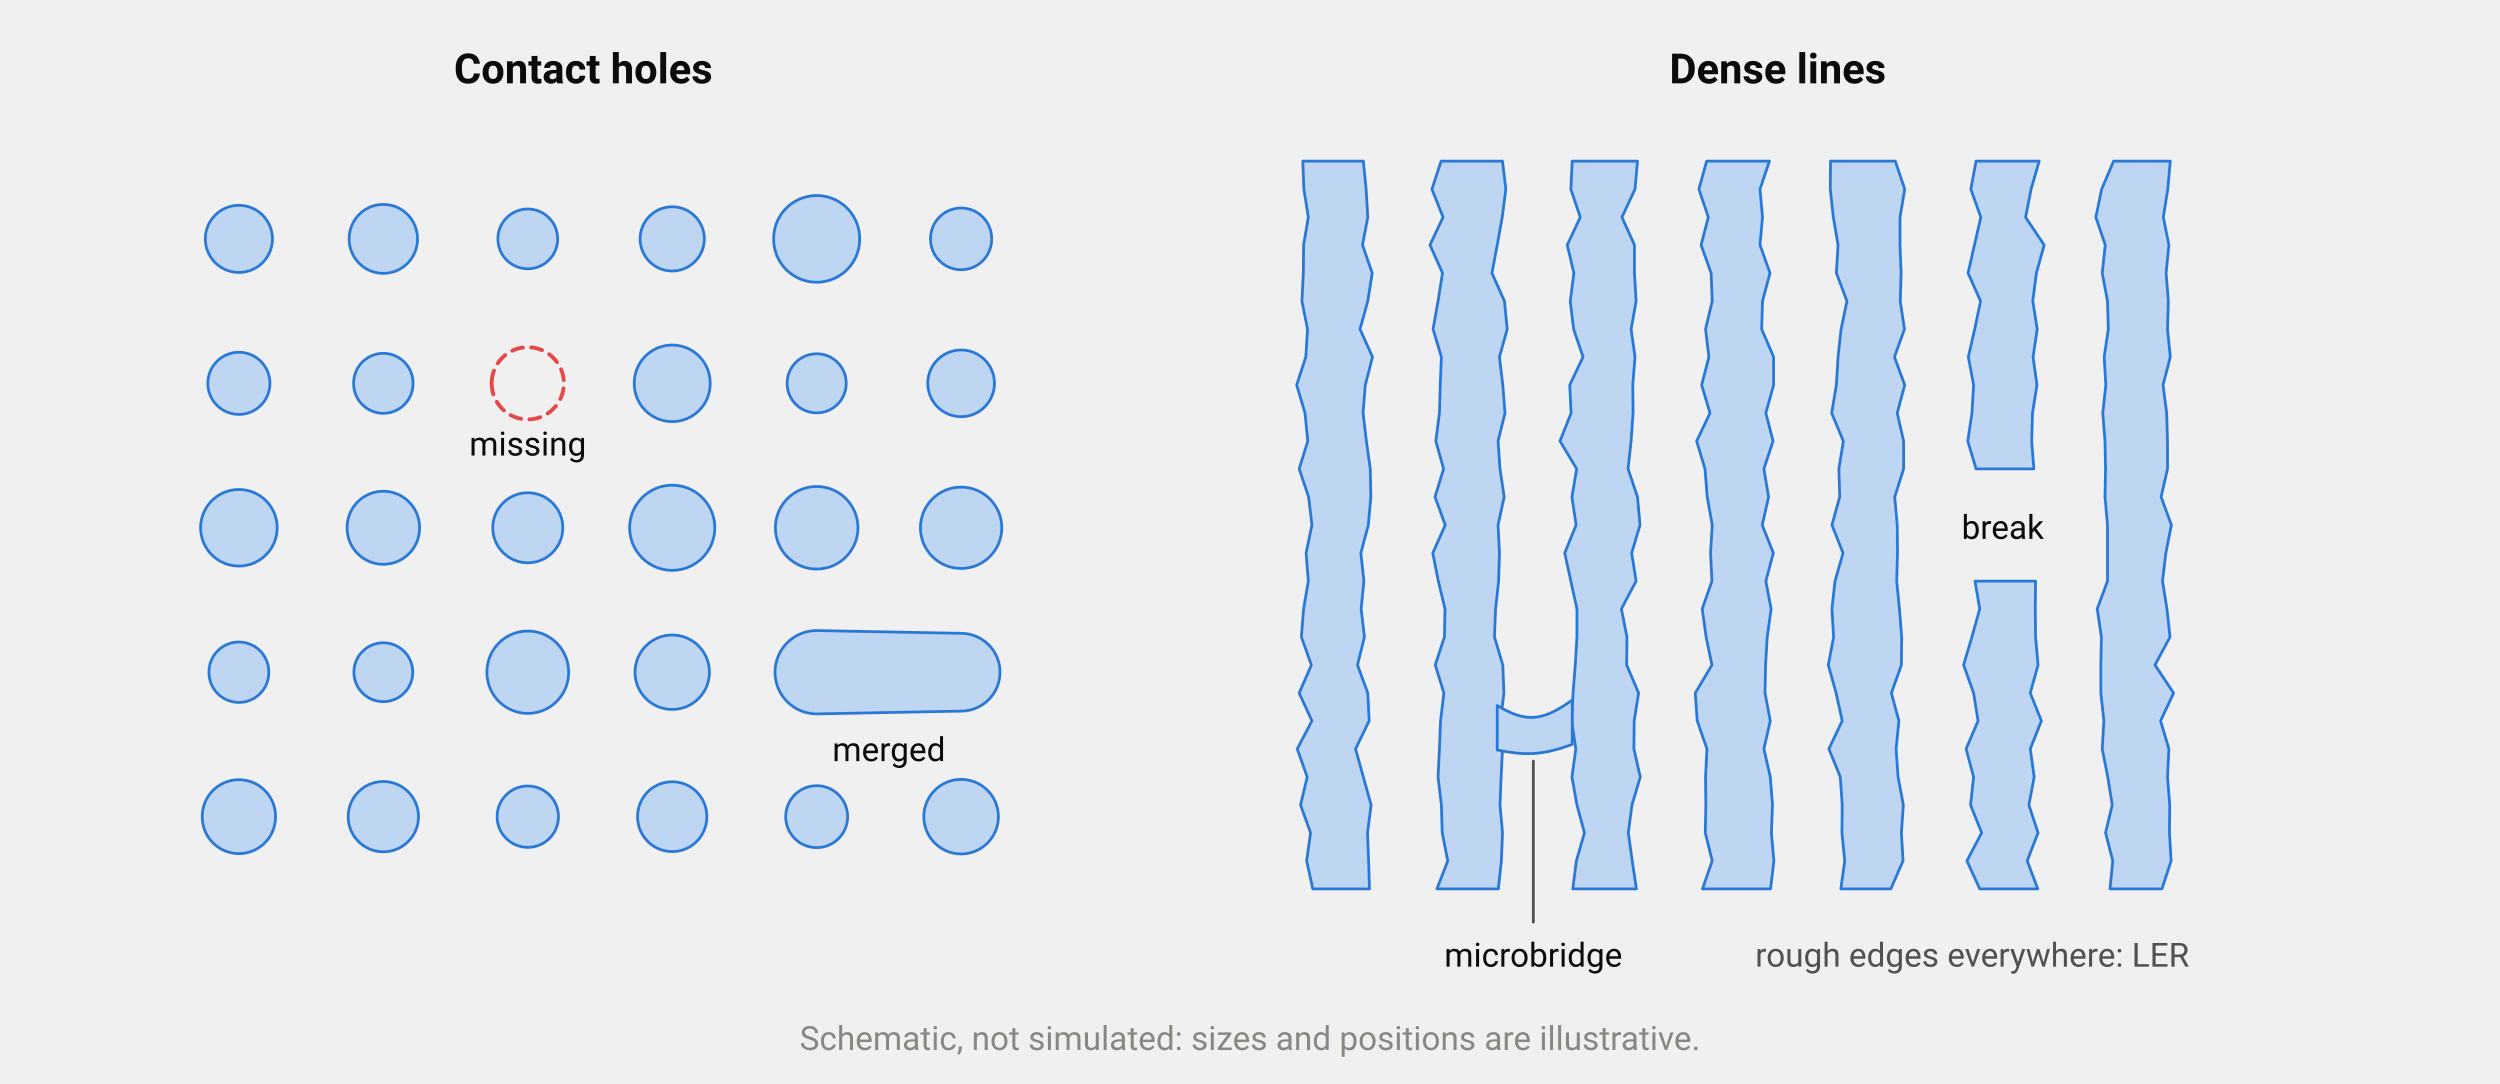
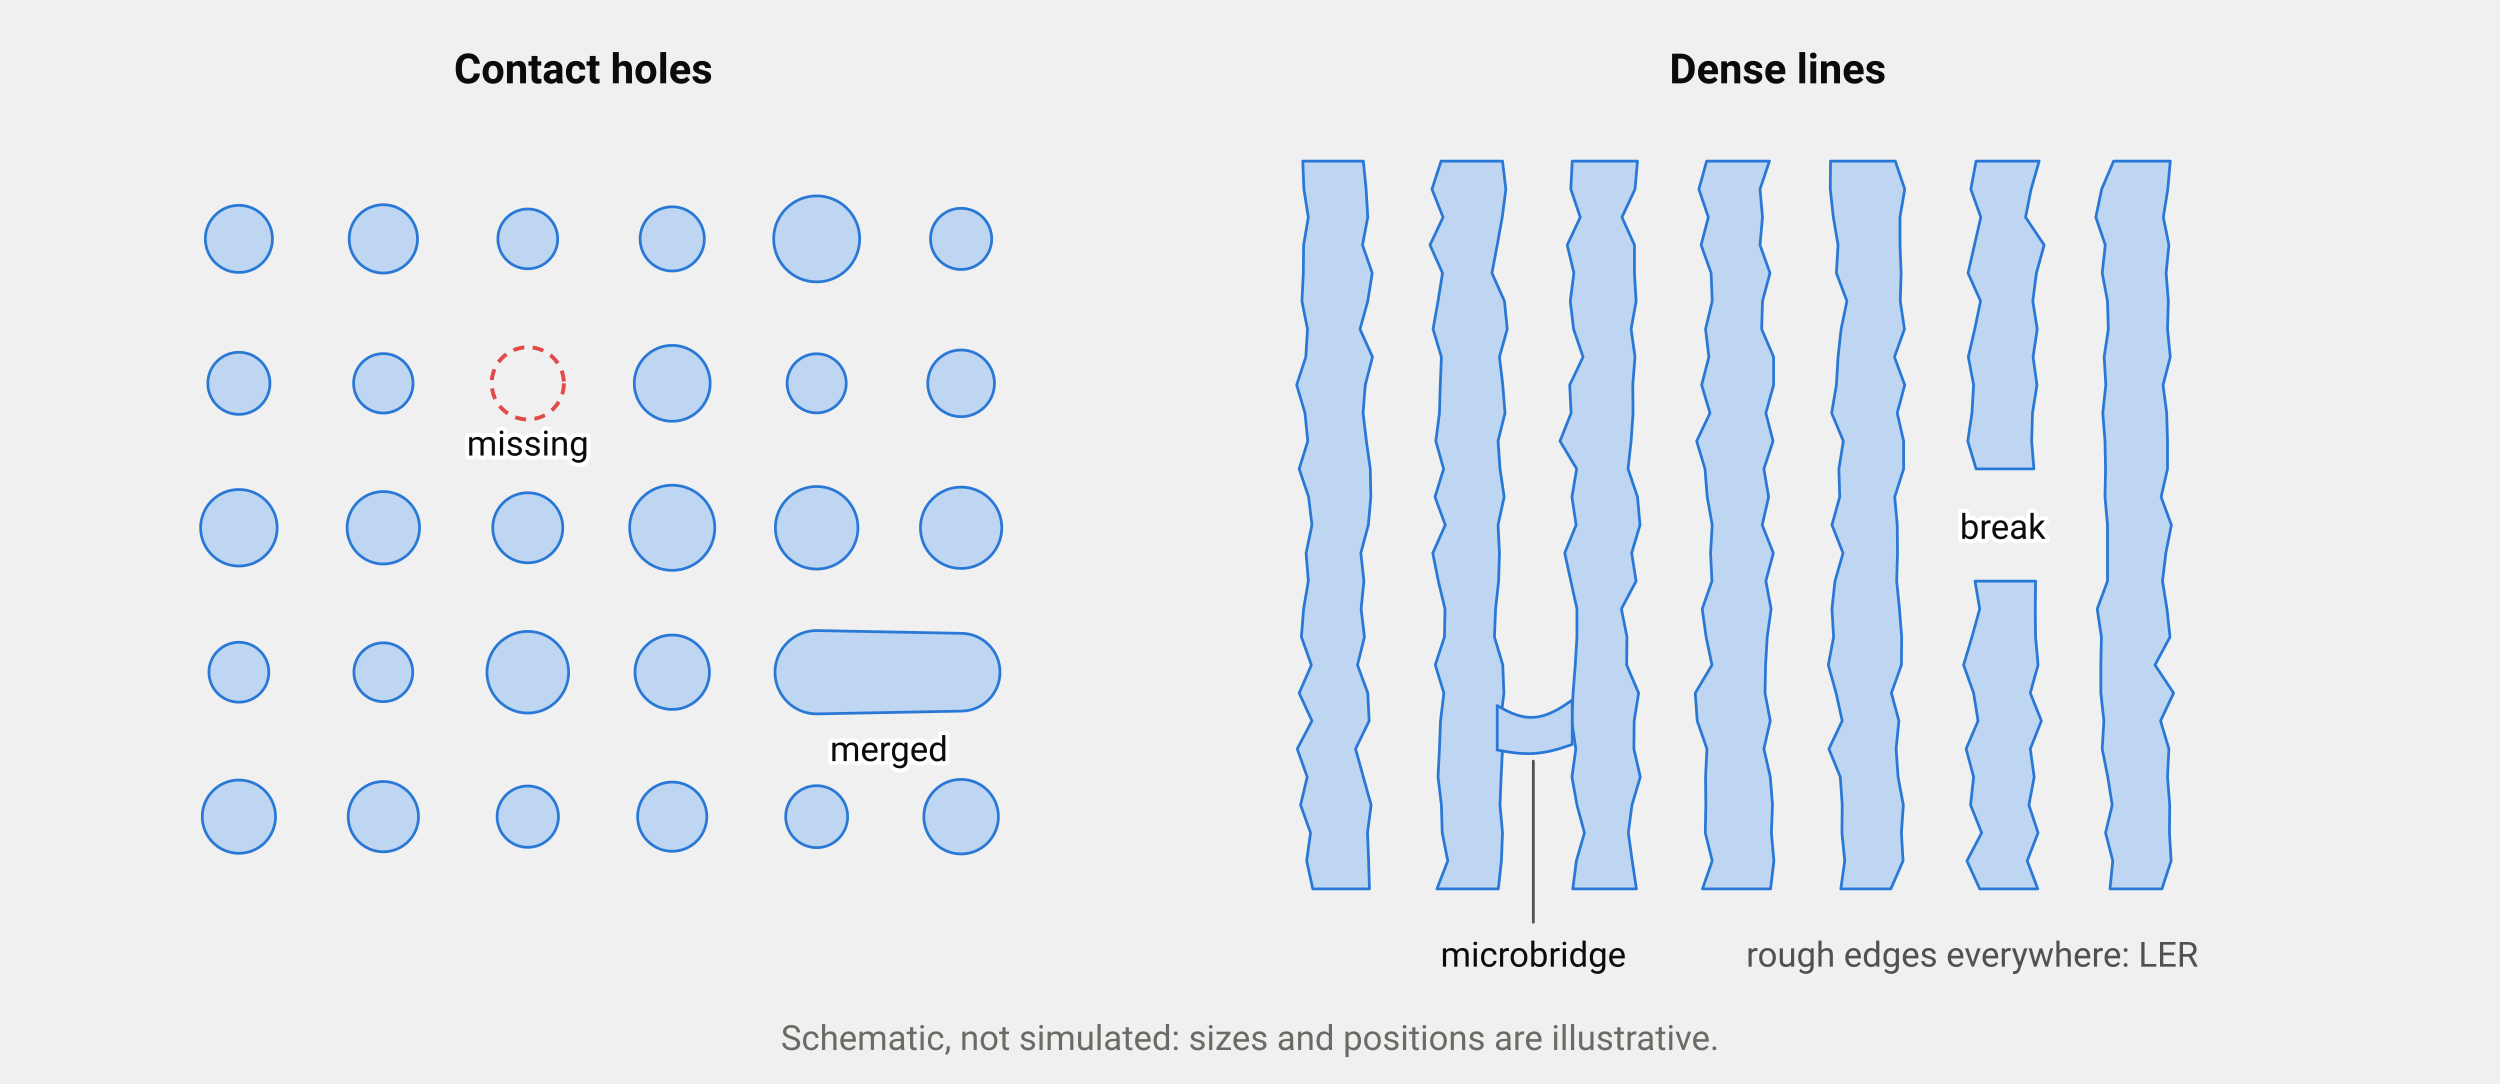
- <svg xmlns="http://www.w3.org/2000/svg" viewBox="0 0 900 390" width="900" height="390" role="img" aria-labelledby="t d" font-family="system-ui, -apple-system, 'Segoe UI', Roboto, Helvetica, Arial, sans-serif">
-   <defs>
-     <marker id="arr-muted" viewBox="0 0 10 10" refX="9" refY="5" markerWidth="7" markerHeight="7" orient="auto-start-reverse">
-       <path d="M0,0 L10,5 L0,10 z" fill="#898781" />
-     </marker>
-     <marker id="arr-ink2" viewBox="0 0 10 10" refX="9" refY="5" markerWidth="7" markerHeight="7" orient="auto-start-reverse">
-       <path d="M0,0 L10,5 L0,10 z" fill="#52514e" />
-     </marker>
-     <marker id="arr-ink" viewBox="0 0 10 10" refX="9" refY="5" markerWidth="7" markerHeight="7" orient="auto-start-reverse">
-       <path d="M0,0 L10,5 L0,10 z" fill="#0b0b0b" />
-     </marker>
-     <marker id="arr-red" viewBox="0 0 10 10" refX="9" refY="5" markerWidth="7" markerHeight="7" orient="auto-start-reverse">
-       <path d="M0,0 L10,5 L0,10 z" fill="#e34948" />
-     </marker>
-     <marker id="arr-blue" viewBox="0 0 10 10" refX="9" refY="5" markerWidth="7" markerHeight="7" orient="auto-start-reverse">
-       <path d="M0,0 L10,5 L0,10 z" fill="#2a78d6" />
-     </marker>
-     <marker id="arr-orange" viewBox="0 0 10 10" refX="9" refY="5" markerWidth="7" markerHeight="7" orient="auto-start-reverse">
-       <path d="M0,0 L10,5 L0,10 z" fill="#eb6834" />
-     </marker>
-     <marker id="arr-aqua" viewBox="0 0 10 10" refX="9" refY="5" markerWidth="7" markerHeight="7" orient="auto-start-reverse">
-       <path d="M0,0 L10,5 L0,10 z" fill="#1baf7a" />
-     </marker>
-     <marker id="arr-violet" viewBox="0 0 10 10" refX="9" refY="5" markerWidth="7" markerHeight="7" orient="auto-start-reverse">
-       <path d="M0,0 L10,5 L0,10 z" fill="#4a3aa7" />
-     </marker>
-     <marker id="arr-green" viewBox="0 0 10 10" refX="9" refY="5" markerWidth="7" markerHeight="7" orient="auto-start-reverse">
-       <path d="M0,0 L10,5 L0,10 z" fill="#008300" />
-     </marker>
-   </defs>
-   <text x="210.0" y="30.0" font-size="15" text-anchor="middle" fill="#0b0b0b" font-weight="600">Contact holes</text>
-   <path d="M73.916,86 a12.084,12.084 0 1,0 24.168,0 a12.084,12.084 0 1,0 -24.168,0" fill="#bfd6f3" stroke="#2a78d6" stroke-width="1.0" stroke-linejoin="round" stroke-linecap="round" />
-   <path d="M74.816,138 a11.184,11.184 0 1,0 22.369,0 a11.184,11.184 0 1,0 -22.369,0" fill="#bfd6f3" stroke="#2a78d6" stroke-width="1.0" stroke-linejoin="round" stroke-linecap="round" />
-   <path d="M72.215,190 a13.785,13.785 0 1,0 27.57,0 a13.785,13.785 0 1,0 -27.57,0" fill="#bfd6f3" stroke="#2a78d6" stroke-width="1.0" stroke-linejoin="round" stroke-linecap="round" />
-   <path d="M75.223,242 a10.777,10.777 0 1,0 21.553,0 a10.777,10.777 0 1,0 -21.553,0" fill="#bfd6f3" stroke="#2a78d6" stroke-width="1.0" stroke-linejoin="round" stroke-linecap="round" />
-   <path d="M72.813,294 a13.187,13.187 0 1,0 26.373,0 a13.187,13.187 0 1,0 -26.373,0" fill="#bfd6f3" stroke="#2a78d6" stroke-width="1.0" stroke-linejoin="round" stroke-linecap="round" />
-   <path d="M125.698,86 a12.302,12.302 0 1,0 24.603,0 a12.302,12.302 0 1,0 -24.603,0" fill="#bfd6f3" stroke="#2a78d6" stroke-width="1.0" stroke-linejoin="round" stroke-linecap="round" />
-   <path d="M127.298,138 a10.702,10.702 0 1,0 21.403,0 a10.702,10.702 0 1,0 -21.403,0" fill="#bfd6f3" stroke="#2a78d6" stroke-width="1.0" stroke-linejoin="round" stroke-linecap="round" />
-   <path d="M124.961,190 a13.039,13.039 0 1,0 26.077,0 a13.039,13.039 0 1,0 -26.077,0" fill="#bfd6f3" stroke="#2a78d6" stroke-width="1.0" stroke-linejoin="round" stroke-linecap="round" />
-   <path d="M127.405,242 a10.595,10.595 0 1,0 21.19,0 a10.595,10.595 0 1,0 -21.19,0" fill="#bfd6f3" stroke="#2a78d6" stroke-width="1.0" stroke-linejoin="round" stroke-linecap="round" />
-   <path d="M125.345,294 a12.655,12.655 0 1,0 25.31,0 a12.655,12.655 0 1,0 -25.31,0" fill="#bfd6f3" stroke="#2a78d6" stroke-width="1.0" stroke-linejoin="round" stroke-linecap="round" />
-   <path d="M179.237,86 a10.763,10.763 0 1,0 21.526,0 a10.763,10.763 0 1,0 -21.526,0" fill="#bfd6f3" stroke="#2a78d6" stroke-width="1.0" stroke-linejoin="round" stroke-linecap="round" />
-   <path d="M177,138 a13,13 0 1,0 26,0 a13,13 0 1,0 -26,0" fill="none" stroke="#e34948" stroke-width="1.4" stroke-linejoin="round" stroke-linecap="round" stroke-dasharray="4 3" />
-   <path d="M177.393,190 a12.607,12.607 0 1,0 25.215,0 a12.607,12.607 0 1,0 -25.215,0" fill="#bfd6f3" stroke="#2a78d6" stroke-width="1.0" stroke-linejoin="round" stroke-linecap="round" />
-   <path d="M175.3,242 a14.7,14.7 0 1,0 29.399,0 a14.7,14.7 0 1,0 -29.399,0" fill="#bfd6f3" stroke="#2a78d6" stroke-width="1.0" stroke-linejoin="round" stroke-linecap="round" />
-   <path d="M178.956,294 a11.044,11.044 0 1,0 22.088,0 a11.044,11.044 0 1,0 -22.088,0" fill="#bfd6f3" stroke="#2a78d6" stroke-width="1.0" stroke-linejoin="round" stroke-linecap="round" />
-   <path d="M230.439,86 a11.561,11.561 0 1,0 23.122,0 a11.561,11.561 0 1,0 -23.122,0" fill="#bfd6f3" stroke="#2a78d6" stroke-width="1.0" stroke-linejoin="round" stroke-linecap="round" />
-   <path d="M228.337,138 a13.663,13.663 0 1,0 27.325,0 a13.663,13.663 0 1,0 -27.325,0" fill="#bfd6f3" stroke="#2a78d6" stroke-width="1.0" stroke-linejoin="round" stroke-linecap="round" />
-   <path d="M226.672,190 a15.328,15.328 0 1,0 30.656,0 a15.328,15.328 0 1,0 -30.656,0" fill="#bfd6f3" stroke="#2a78d6" stroke-width="1.0" stroke-linejoin="round" stroke-linecap="round" />
-   <path d="M228.599,242 a13.401,13.401 0 1,0 26.802,0 a13.401,13.401 0 1,0 -26.802,0" fill="#bfd6f3" stroke="#2a78d6" stroke-width="1.0" stroke-linejoin="round" stroke-linecap="round" />
-   <path d="M229.537,294 a12.463,12.463 0 1,0 24.925,0 a12.463,12.463 0 1,0 -24.925,0" fill="#bfd6f3" stroke="#2a78d6" stroke-width="1.0" stroke-linejoin="round" stroke-linecap="round" />
-   <path d="M278.523,86 a15.477,15.477 0 1,0 30.953,0 a15.477,15.477 0 1,0 -30.953,0" fill="#bfd6f3" stroke="#2a78d6" stroke-width="1.0" stroke-linejoin="round" stroke-linecap="round" />
-   <path d="M283.358,138 a10.642,10.642 0 1,0 21.284,0 a10.642,10.642 0 1,0 -21.284,0" fill="#bfd6f3" stroke="#2a78d6" stroke-width="1.0" stroke-linejoin="round" stroke-linecap="round" />
-   <path d="M279.136,190 a14.864,14.864 0 1,0 29.728,0 a14.864,14.864 0 1,0 -29.728,0" fill="#bfd6f3" stroke="#2a78d6" stroke-width="1.0" stroke-linejoin="round" stroke-linecap="round" />
-   <path d="M282.85,294 a11.15,11.15 0 1,0 22.3,0 a11.15,11.15 0 1,0 -22.3,0" fill="#bfd6f3" stroke="#2a78d6" stroke-width="1.0" stroke-linejoin="round" stroke-linecap="round" />
-   <path d="M334.987,86 a11.013,11.013 0 1,0 22.025,0 a11.013,11.013 0 1,0 -22.025,0" fill="#bfd6f3" stroke="#2a78d6" stroke-width="1.0" stroke-linejoin="round" stroke-linecap="round" />
-   <path d="M333.996,138 a12.004,12.004 0 1,0 24.008,0 a12.004,12.004 0 1,0 -24.008,0" fill="#bfd6f3" stroke="#2a78d6" stroke-width="1.0" stroke-linejoin="round" stroke-linecap="round" />
-   <path d="M331.356,190 a14.644,14.644 0 1,0 29.288,0 a14.644,14.644 0 1,0 -29.288,0" fill="#bfd6f3" stroke="#2a78d6" stroke-width="1.0" stroke-linejoin="round" stroke-linecap="round" />
-   <path d="M332.576,294 a13.424,13.424 0 1,0 26.849,0 a13.424,13.424 0 1,0 -26.849,0" fill="#bfd6f3" stroke="#2a78d6" stroke-width="1.0" stroke-linejoin="round" stroke-linecap="round" />
-   <path d="M294,227 L346,228 A14,14 0 0,1 346,256 L294,257 A15,15 0 0,1 294,227 Z" fill="#bfd6f3" stroke="#2a78d6" stroke-width="1.0" stroke-linejoin="round" stroke-linecap="round" />
-   <text x="190.0" y="164.0" font-size="12" text-anchor="middle" fill="#0b0b0b" font-weight="400">missing</text>
-   <text x="320.0" y="274.0" font-size="12" text-anchor="middle" fill="#0b0b0b" font-weight="400">merged</text>
-   <text x="640.0" y="30.0" font-size="15" text-anchor="middle" fill="#0b0b0b" font-weight="600">Dense lines</text>
-   <path d="M469.0,58.0 L469.4,68.1 L471.0,78.2 L469.3,88.2 L469.2,98.3 L468.7,108.4 L470.7,118.5 L470.1,128.5 L466.8,138.6 L469.8,148.7 L470.8,158.8 L467.7,168.8 L471.1,178.9 L472.3,189.0 L470.2,199.1 L471.0,209.2 L469.3,219.2 L468.5,229.3 L472.1,239.4 L467.7,249.5 L472.3,259.5 L467.0,269.6 L470.6,279.7 L468.2,289.8 L471.8,299.8 L470.4,309.9 L472.6,320.0 L493.0,320.0 L492.7,309.9 L492.3,299.8 L493.6,289.8 L490.8,279.7 L488.0,269.6 L492.9,259.5 L492.4,249.5 L488.7,239.4 L491.2,229.3 L490.0,219.2 L491.0,209.2 L489.9,199.1 L492.6,189.0 L493.5,178.9 L493.3,168.8 L491.9,158.8 L490.7,148.7 L491.5,138.6 L494.1,128.5 L489.6,118.5 L492.4,108.4 L494.0,98.3 L490.5,88.2 L492.4,78.2 L491.8,68.1 L490.8,58.0 Z" fill="#bfd6f3" stroke="#2a78d6" stroke-width="1.0" stroke-linejoin="round" stroke-linecap="round" />
-   <path d="M518.8,58.0 L515.5,68.1 L519.5,78.2 L514.8,88.2 L519.3,98.3 L517.7,108.4 L515.9,118.5 L518.9,128.5 L518.5,138.6 L518.2,148.7 L516.9,158.8 L519.7,168.8 L516.6,178.9 L520.3,189.0 L515.8,199.1 L517.8,209.2 L520.2,219.2 L520.0,229.3 L516.7,239.4 L519.8,249.5 L518.6,259.5 L518.2,269.6 L517.7,279.7 L518.9,289.8 L519.2,299.8 L521.2,309.9 L517.3,320.0 L539.4,320.0 L540.5,309.9 L540.9,299.8 L540.0,289.8 L540.4,279.7 L540.9,269.6 L540.2,259.5 L541.4,249.5 L541.0,239.4 L538.0,229.3 L538.4,219.2 L539.5,209.2 L539.8,199.1 L539.3,189.0 L541.5,178.9 L540.0,168.8 L539.3,158.8 L541.8,148.7 L541.0,138.6 L539.8,128.5 L542.6,118.5 L541.6,108.4 L537.1,98.3 L539.0,88.2 L540.8,78.2 L542.1,68.1 L540.9,58.0 Z" fill="#bfd6f3" stroke="#2a78d6" stroke-width="1.0" stroke-linejoin="round" stroke-linecap="round" />
-   <path d="M566.0,58.0 L565.5,68.1 L568.9,78.2 L564.2,88.2 L566.6,98.3 L565.3,108.4 L566.5,118.5 L569.9,128.5 L565.1,138.6 L565.6,148.7 L561.6,158.8 L567.6,168.8 L565.9,178.9 L567.4,189.0 L563.3,199.1 L565.5,209.2 L567.7,219.2 L567.7,229.3 L567.1,239.4 L566.3,249.5 L565.8,259.5 L567.3,269.6 L565.9,279.7 L567.7,289.8 L570.4,299.8 L567.5,309.9 L566.2,320.0 L589.1,320.0 L587.6,309.9 L586.2,299.8 L587.5,289.8 L590.5,279.7 L588.2,269.6 L588.3,259.5 L589.9,249.5 L585.6,239.4 L585.7,229.3 L583.7,219.2 L589.0,209.2 L587.4,199.1 L590.4,189.0 L589.5,178.9 L586.1,168.8 L587.2,158.8 L587.9,148.7 L587.8,138.6 L588.6,128.5 L587.2,118.5 L589.0,108.4 L588.4,98.3 L588.4,88.2 L583.9,78.2 L588.6,68.1 L589.5,58.0 Z" fill="#bfd6f3" stroke="#2a78d6" stroke-width="1.0" stroke-linejoin="round" stroke-linecap="round" />
-   <path d="M614.4,58.0 L611.6,68.1 L615.0,78.2 L612.4,88.2 L616.0,98.3 L616.4,108.4 L614.0,118.5 L615.2,128.5 L612.6,138.6 L615.6,148.7 L610.8,158.8 L613.8,168.8 L614.6,178.9 L616.4,189.0 L615.8,199.1 L616.3,209.2 L612.8,219.2 L614.2,229.3 L616.3,239.4 L610.3,249.5 L611.0,259.5 L614.5,269.6 L614.0,279.7 L614.1,289.8 L613.9,299.8 L616.4,309.9 L612.9,320.0 L637.4,320.0 L638.6,309.9 L637.7,299.8 L638.1,289.8 L637.3,279.7 L635.0,269.6 L637.3,259.5 L635.4,249.5 L635.6,239.4 L636.2,229.3 L637.6,219.2 L635.7,209.2 L638.4,199.1 L634.4,189.0 L636.7,178.9 L635.0,168.8 L638.3,158.8 L635.7,148.7 L638.5,138.6 L638.5,128.5 L634.2,118.5 L634.5,108.4 L637.2,98.3 L633.6,88.2 L634.5,78.2 L633.6,68.1 L637.0,58.0 Z" fill="#bfd6f3" stroke="#2a78d6" stroke-width="1.0" stroke-linejoin="round" stroke-linecap="round" />
-   <path d="M659.0,58.0 L658.9,68.1 L660.0,78.2 L661.7,88.2 L661.1,98.3 L664.9,108.4 L662.8,118.5 L661.7,128.5 L661.1,138.6 L659.4,148.7 L663.6,158.8 L662.0,168.8 L662.3,178.9 L659.5,189.0 L663.5,199.1 L660.6,209.2 L659.5,219.2 L660.1,229.3 L658.2,239.4 L661.0,249.5 L663.2,259.5 L658.4,269.6 L662.5,279.7 L663.2,289.8 L663.1,299.8 L664.1,309.9 L662.7,320.0 L680.7,320.0 L685.1,309.9 L684.5,299.8 L685.2,289.8 L683.3,279.7 L682.6,269.6 L683.6,259.5 L680.9,249.5 L684.5,239.4 L684.6,229.3 L683.8,219.2 L682.8,209.2 L683.1,199.1 L683.0,189.0 L682.1,178.9 L685.3,168.8 L685.3,158.8 L683.0,148.7 L685.7,138.6 L682.0,128.5 L685.6,118.5 L684.1,108.4 L684.4,98.3 L684.0,88.2 L684.0,78.2 L685.7,68.1 L682.3,58.0 Z" fill="#bfd6f3" stroke="#2a78d6" stroke-width="1.0" stroke-linejoin="round" stroke-linecap="round" />
-   <path d="M711.4,58.0 L709.5,68.1 L713.1,78.2 L710.8,88.2 L708.5,98.3 L713.0,108.4 L710.9,118.5 L708.6,128.5 L710.5,138.6 L709.9,148.7 L708.4,158.8 L711.4,168.8 L732.2,168.8 L731.4,158.8 L731.7,148.7 L733.3,138.6 L731.9,128.5 L733.4,118.5 L731.8,108.4 L733.1,98.3 L735.9,88.2 L729.2,78.2 L731.2,68.1 L734.1,58.0 Z" fill="#bfd6f3" stroke="#2a78d6" stroke-width="1.0" stroke-linejoin="round" stroke-linecap="round" />
-   <path d="M711.0,209.2 L712.7,219.2 L709.9,229.3 L706.9,239.4 L710.5,249.5 L712.1,259.5 L707.8,269.6 L710.5,279.7 L709.4,289.8 L713.4,299.8 L708.1,309.9 L712.7,320.0 L733.6,320.0 L729.8,309.9 L733.7,299.8 L730.4,289.8 L732.3,279.7 L730.9,269.6 L734.9,259.5 L730.9,249.5 L733.7,239.4 L732.8,229.3 L732.7,219.2 L732.8,209.2 Z" fill="#bfd6f3" stroke="#2a78d6" stroke-width="1.0" stroke-linejoin="round" stroke-linecap="round" />
-   <path d="M760.9,58.0 L756.6,68.1 L754.5,78.2 L757.9,88.2 L756.8,98.3 L758.7,108.4 L759.0,118.5 L757.5,128.5 L758.1,138.6 L757.0,148.7 L757.8,158.8 L758.0,168.8 L757.8,178.9 L758.7,189.0 L758.7,199.1 L758.7,209.2 L755.0,219.2 L756.5,229.3 L756.3,239.4 L756.3,249.5 L757.4,259.5 L756.8,269.6 L758.8,279.7 L760.4,289.8 L758.0,299.8 L760.6,309.9 L759.6,320.0 L778.3,320.0 L781.6,309.9 L781.0,299.8 L781.1,289.8 L780.3,279.7 L780.8,269.6 L777.8,259.5 L782.5,249.5 L775.8,239.4 L781.2,229.3 L780.1,219.2 L778.5,209.2 L779.7,199.1 L781.7,189.0 L778.0,178.9 L780.3,168.8 L780.3,158.8 L780.0,148.7 L778.7,138.6 L781.3,128.5 L780.3,118.5 L780.6,108.4 L779.8,98.3 L780.8,88.2 L778.8,78.2 L780.4,68.1 L781.3,58.0 Z" fill="#bfd6f3" stroke="#2a78d6" stroke-width="1.0" stroke-linejoin="round" stroke-linecap="round" />
-   <path d="M539,254 C549,260 555,260 566,252 L566,268 C555,272 549,272 539,270 Z" fill="#bfd6f3" stroke="#2a78d6" stroke-width="1.0" stroke-linejoin="round" stroke-linecap="round" />
-   <line x1="552.0" y1="274.0" x2="552.0" y2="332.0" stroke="#52514e" stroke-width="1.0" stroke-linecap="round" />
-   <text x="552.0" y="348.0" font-size="12" text-anchor="middle" fill="#0b0b0b" font-weight="400">microbridge</text>
-   <text x="721.0" y="194.0" font-size="12" text-anchor="middle" fill="#0b0b0b" font-weight="400">break</text>
-   <text x="710.0" y="348.0" font-size="12" text-anchor="middle" fill="#52514e" font-weight="400">rough edges everywhere: LER</text>
-   <text x="450.0" y="378.0" font-size="12" text-anchor="middle" fill="#898781" font-weight="400">Schematic, not simulated: sizes and positions are illustrative.</text>
+ <svg xmlns="http://www.w3.org/2000/svg" viewBox="0 0 900 390" width="900" height="390" role="img" aria-labelledby="t d" font-family="Roboto, system-ui, -apple-system, 'Segoe UI', 'Helvetica Neue', Arial, sans-serif">
+   <text x="210" y="30" font-size="15" text-anchor="middle" fill="#0b0b0b" font-weight="600">Contact holes</text>
+   <circle cx="86" cy="86" r="12.08" fill="#bfd6f3" stroke="#2a78d6" stroke-width="1" />
+   <circle cx="86" cy="138" r="11.18" fill="#bfd6f3" stroke="#2a78d6" stroke-width="1" />
+   <circle cx="86" cy="190" r="13.78" fill="#bfd6f3" stroke="#2a78d6" stroke-width="1" />
+   <circle cx="86" cy="242" r="10.78" fill="#bfd6f3" stroke="#2a78d6" stroke-width="1" />
+   <circle cx="86" cy="294" r="13.19" fill="#bfd6f3" stroke="#2a78d6" stroke-width="1" />
+   <circle cx="138" cy="86" r="12.3" fill="#bfd6f3" stroke="#2a78d6" stroke-width="1" />
+   <circle cx="138" cy="138" r="10.7" fill="#bfd6f3" stroke="#2a78d6" stroke-width="1" />
+   <circle cx="138" cy="190" r="13.04" fill="#bfd6f3" stroke="#2a78d6" stroke-width="1" />
+   <circle cx="138" cy="242" r="10.59" fill="#bfd6f3" stroke="#2a78d6" stroke-width="1" />
+   <circle cx="138" cy="294" r="12.65" fill="#bfd6f3" stroke="#2a78d6" stroke-width="1" />
+   <circle cx="190" cy="86" r="10.76" fill="#bfd6f3" stroke="#2a78d6" stroke-width="1" />
+   <circle cx="190" cy="138" r="13" fill="none" stroke="#e34948" stroke-width="1.4" stroke-dasharray="4 3" />
+   <circle cx="190" cy="190" r="12.61" fill="#bfd6f3" stroke="#2a78d6" stroke-width="1" />
+   <circle cx="190" cy="242" r="14.7" fill="#bfd6f3" stroke="#2a78d6" stroke-width="1" />
+   <circle cx="190" cy="294" r="11.04" fill="#bfd6f3" stroke="#2a78d6" stroke-width="1" />
+   <circle cx="242" cy="86" r="11.56" fill="#bfd6f3" stroke="#2a78d6" stroke-width="1" />
+   <circle cx="242" cy="138" r="13.66" fill="#bfd6f3" stroke="#2a78d6" stroke-width="1" />
+   <circle cx="242" cy="190" r="15.33" fill="#bfd6f3" stroke="#2a78d6" stroke-width="1" />
+   <circle cx="242" cy="242" r="13.4" fill="#bfd6f3" stroke="#2a78d6" stroke-width="1" />
+   <circle cx="242" cy="294" r="12.46" fill="#bfd6f3" stroke="#2a78d6" stroke-width="1" />
+   <circle cx="294" cy="86" r="15.48" fill="#bfd6f3" stroke="#2a78d6" stroke-width="1" />
+   <circle cx="294" cy="138" r="10.64" fill="#bfd6f3" stroke="#2a78d6" stroke-width="1" />
+   <circle cx="294" cy="190" r="14.86" fill="#bfd6f3" stroke="#2a78d6" stroke-width="1" />
+   <circle cx="294" cy="294" r="11.15" fill="#bfd6f3" stroke="#2a78d6" stroke-width="1" />
+   <circle cx="346" cy="86" r="11.01" fill="#bfd6f3" stroke="#2a78d6" stroke-width="1" />
+   <circle cx="346" cy="138" r="12" fill="#bfd6f3" stroke="#2a78d6" stroke-width="1" />
+   <circle cx="346" cy="190" r="14.64" fill="#bfd6f3" stroke="#2a78d6" stroke-width="1" />
+   <circle cx="346" cy="294" r="13.42" fill="#bfd6f3" stroke="#2a78d6" stroke-width="1" />
+   <path d="M294,227 L346,228 A14,14 0 0,1 346,256 L294,257 A15,15 0 0,1 294,227 Z" fill="#bfd6f3" stroke="#2a78d6" stroke-width="1" stroke-linejoin="round" stroke-linecap="round" />
+   <text x="190" y="164" font-size="12.5" text-anchor="middle" fill="#0b0b0b" font-weight="400" paint-order="stroke" stroke="#ffffff" stroke-width="3" stroke-linejoin="round">missing</text>
+   <text x="320" y="274" font-size="12.5" text-anchor="middle" fill="#0b0b0b" font-weight="400" paint-order="stroke" stroke="#ffffff" stroke-width="3" stroke-linejoin="round">merged</text>
+   <text x="640" y="30" font-size="15" text-anchor="middle" fill="#0b0b0b" font-weight="600">Dense lines</text>
+   <path d="M469.0,58.0 L469.4,68.1 L471.0,78.2 L469.3,88.2 L469.2,98.3 L468.7,108.4 L470.7,118.5 L470.1,128.5 L466.8,138.6 L469.8,148.7 L470.8,158.8 L467.7,168.8 L471.1,178.9 L472.3,189.0 L470.2,199.1 L471.0,209.2 L469.3,219.2 L468.5,229.3 L472.1,239.4 L467.7,249.5 L472.3,259.5 L467.0,269.6 L470.6,279.7 L468.2,289.8 L471.8,299.8 L470.4,309.9 L472.6,320.0 L493.0,320.0 L492.7,309.9 L492.3,299.8 L493.6,289.8 L490.8,279.7 L488.0,269.6 L492.9,259.5 L492.4,249.5 L488.7,239.4 L491.2,229.3 L490.0,219.2 L491.0,209.2 L489.9,199.1 L492.6,189.0 L493.5,178.9 L493.3,168.8 L491.9,158.8 L490.7,148.7 L491.5,138.6 L494.1,128.5 L489.6,118.5 L492.4,108.4 L494.0,98.3 L490.5,88.2 L492.4,78.2 L491.8,68.1 L490.8,58.0 Z" fill="#bfd6f3" stroke="#2a78d6" stroke-width="1" stroke-linejoin="round" stroke-linecap="round" />
+   <path d="M518.8,58.0 L515.5,68.1 L519.5,78.2 L514.8,88.2 L519.3,98.3 L517.7,108.4 L515.9,118.5 L518.9,128.5 L518.5,138.6 L518.2,148.7 L516.9,158.8 L519.7,168.8 L516.6,178.9 L520.3,189.0 L515.8,199.1 L517.8,209.2 L520.2,219.2 L520.0,229.3 L516.7,239.4 L519.8,249.5 L518.6,259.5 L518.2,269.6 L517.7,279.7 L518.9,289.8 L519.2,299.8 L521.2,309.9 L517.3,320.0 L539.4,320.0 L540.5,309.9 L540.9,299.8 L540.0,289.8 L540.4,279.7 L540.9,269.6 L540.2,259.5 L541.4,249.5 L541.0,239.4 L538.0,229.3 L538.4,219.2 L539.5,209.2 L539.8,199.1 L539.3,189.0 L541.5,178.9 L540.0,168.8 L539.3,158.8 L541.8,148.7 L541.0,138.6 L539.8,128.5 L542.6,118.5 L541.6,108.4 L537.1,98.3 L539.0,88.2 L540.8,78.2 L542.1,68.1 L540.9,58.0 Z" fill="#bfd6f3" stroke="#2a78d6" stroke-width="1" stroke-linejoin="round" stroke-linecap="round" />
+   <path d="M566.0,58.0 L565.5,68.1 L568.9,78.2 L564.2,88.2 L566.6,98.3 L565.3,108.4 L566.5,118.5 L569.9,128.5 L565.1,138.6 L565.6,148.7 L561.6,158.8 L567.6,168.8 L565.9,178.9 L567.4,189.0 L563.3,199.1 L565.5,209.2 L567.7,219.2 L567.7,229.3 L567.1,239.4 L566.3,249.5 L565.8,259.5 L567.3,269.6 L565.9,279.7 L567.7,289.8 L570.4,299.8 L567.5,309.9 L566.2,320.0 L589.1,320.0 L587.6,309.9 L586.2,299.8 L587.5,289.8 L590.5,279.7 L588.2,269.6 L588.3,259.5 L589.9,249.5 L585.6,239.4 L585.7,229.3 L583.7,219.2 L589.0,209.2 L587.4,199.1 L590.4,189.0 L589.5,178.9 L586.1,168.8 L587.2,158.8 L587.9,148.7 L587.8,138.6 L588.6,128.5 L587.2,118.5 L589.0,108.4 L588.4,98.3 L588.4,88.2 L583.9,78.2 L588.6,68.1 L589.5,58.0 Z" fill="#bfd6f3" stroke="#2a78d6" stroke-width="1" stroke-linejoin="round" stroke-linecap="round" />
+   <path d="M614.4,58.0 L611.6,68.1 L615.0,78.2 L612.4,88.2 L616.0,98.3 L616.4,108.4 L614.0,118.5 L615.2,128.5 L612.6,138.6 L615.6,148.7 L610.8,158.8 L613.8,168.8 L614.6,178.9 L616.4,189.0 L615.8,199.1 L616.3,209.2 L612.8,219.2 L614.2,229.3 L616.3,239.4 L610.3,249.5 L611.0,259.5 L614.5,269.6 L614.0,279.7 L614.1,289.8 L613.9,299.8 L616.4,309.9 L612.9,320.0 L637.4,320.0 L638.6,309.9 L637.7,299.8 L638.1,289.8 L637.3,279.7 L635.0,269.6 L637.3,259.5 L635.4,249.5 L635.6,239.4 L636.2,229.3 L637.6,219.2 L635.7,209.2 L638.4,199.1 L634.4,189.0 L636.7,178.9 L635.0,168.8 L638.3,158.8 L635.7,148.7 L638.5,138.6 L638.5,128.5 L634.2,118.5 L634.5,108.4 L637.2,98.3 L633.6,88.2 L634.5,78.2 L633.6,68.1 L637.0,58.0 Z" fill="#bfd6f3" stroke="#2a78d6" stroke-width="1" stroke-linejoin="round" stroke-linecap="round" />
+   <path d="M659.0,58.0 L658.9,68.1 L660.0,78.2 L661.7,88.2 L661.1,98.3 L664.9,108.4 L662.8,118.5 L661.7,128.5 L661.1,138.6 L659.4,148.7 L663.6,158.8 L662.0,168.8 L662.3,178.9 L659.5,189.0 L663.5,199.1 L660.6,209.2 L659.5,219.2 L660.1,229.3 L658.2,239.4 L661.0,249.5 L663.2,259.5 L658.4,269.6 L662.5,279.7 L663.2,289.8 L663.1,299.8 L664.1,309.9 L662.7,320.0 L680.7,320.0 L685.1,309.9 L684.5,299.8 L685.2,289.8 L683.3,279.7 L682.6,269.6 L683.6,259.5 L680.9,249.5 L684.5,239.4 L684.6,229.3 L683.8,219.2 L682.8,209.2 L683.1,199.1 L683.0,189.0 L682.1,178.9 L685.3,168.8 L685.3,158.8 L683.0,148.7 L685.7,138.6 L682.0,128.5 L685.6,118.5 L684.1,108.4 L684.4,98.3 L684.0,88.2 L684.0,78.2 L685.7,68.1 L682.3,58.0 Z" fill="#bfd6f3" stroke="#2a78d6" stroke-width="1" stroke-linejoin="round" stroke-linecap="round" />
+   <path d="M711.4,58.0 L709.5,68.1 L713.1,78.2 L710.8,88.2 L708.5,98.3 L713.0,108.4 L710.9,118.5 L708.6,128.5 L710.5,138.6 L709.9,148.7 L708.4,158.8 L711.4,168.8 L732.2,168.8 L731.4,158.8 L731.7,148.7 L733.3,138.6 L731.9,128.5 L733.4,118.5 L731.8,108.4 L733.1,98.3 L735.9,88.2 L729.2,78.2 L731.2,68.1 L734.1,58.0 Z" fill="#bfd6f3" stroke="#2a78d6" stroke-width="1" stroke-linejoin="round" stroke-linecap="round" />
+   <path d="M711.0,209.2 L712.7,219.2 L709.9,229.3 L706.9,239.4 L710.5,249.5 L712.1,259.5 L707.8,269.6 L710.5,279.7 L709.4,289.8 L713.4,299.8 L708.1,309.9 L712.7,320.0 L733.6,320.0 L729.8,309.9 L733.7,299.8 L730.4,289.8 L732.3,279.7 L730.9,269.6 L734.9,259.5 L730.9,249.5 L733.7,239.4 L732.8,229.3 L732.7,219.2 L732.8,209.2 Z" fill="#bfd6f3" stroke="#2a78d6" stroke-width="1" stroke-linejoin="round" stroke-linecap="round" />
+   <path d="M760.9,58.0 L756.6,68.1 L754.5,78.2 L757.9,88.2 L756.8,98.3 L758.7,108.4 L759.0,118.5 L757.5,128.5 L758.1,138.6 L757.0,148.7 L757.8,158.8 L758.0,168.8 L757.8,178.9 L758.7,189.0 L758.7,199.1 L758.7,209.2 L755.0,219.2 L756.5,229.3 L756.3,239.4 L756.3,249.5 L757.4,259.5 L756.8,269.6 L758.8,279.7 L760.4,289.8 L758.0,299.8 L760.6,309.9 L759.6,320.0 L778.3,320.0 L781.6,309.9 L781.0,299.8 L781.1,289.8 L780.3,279.7 L780.8,269.6 L777.8,259.5 L782.5,249.5 L775.8,239.4 L781.2,229.3 L780.1,219.2 L778.5,209.2 L779.7,199.1 L781.7,189.0 L778.0,178.9 L780.3,168.8 L780.3,158.8 L780.0,148.7 L778.7,138.6 L781.3,128.5 L780.3,118.5 L780.6,108.4 L779.8,98.3 L780.8,88.2 L778.8,78.2 L780.4,68.1 L781.3,58.0 Z" fill="#bfd6f3" stroke="#2a78d6" stroke-width="1" stroke-linejoin="round" stroke-linecap="round" />
+   <path d="M539,254 C549,260 555,260 566,252 L566,268 C555,272 549,272 539,270 Z" fill="#bfd6f3" stroke="#2a78d6" stroke-width="1" stroke-linejoin="round" stroke-linecap="round" />
+   <line x1="552" y1="274" x2="552" y2="332" stroke="#52514e" stroke-width="1" stroke-linecap="round" />
+   <text x="552" y="348" font-size="12.5" text-anchor="middle" fill="#0b0b0b" font-weight="400">microbridge</text>
+   <text x="721" y="194" font-size="12.5" text-anchor="middle" fill="#0b0b0b" font-weight="400" paint-order="stroke" stroke="#ffffff" stroke-width="3" stroke-linejoin="round">break</text>
+   <text x="710" y="348" font-size="12.5" text-anchor="middle" fill="#52514e" font-weight="400">rough edges everywhere: LER</text>
+   <text x="450" y="378" font-size="12.5" text-anchor="middle" fill="#6b6a65" font-weight="400">Schematic, not simulated: sizes and positions are illustrative.</text>
</svg>
